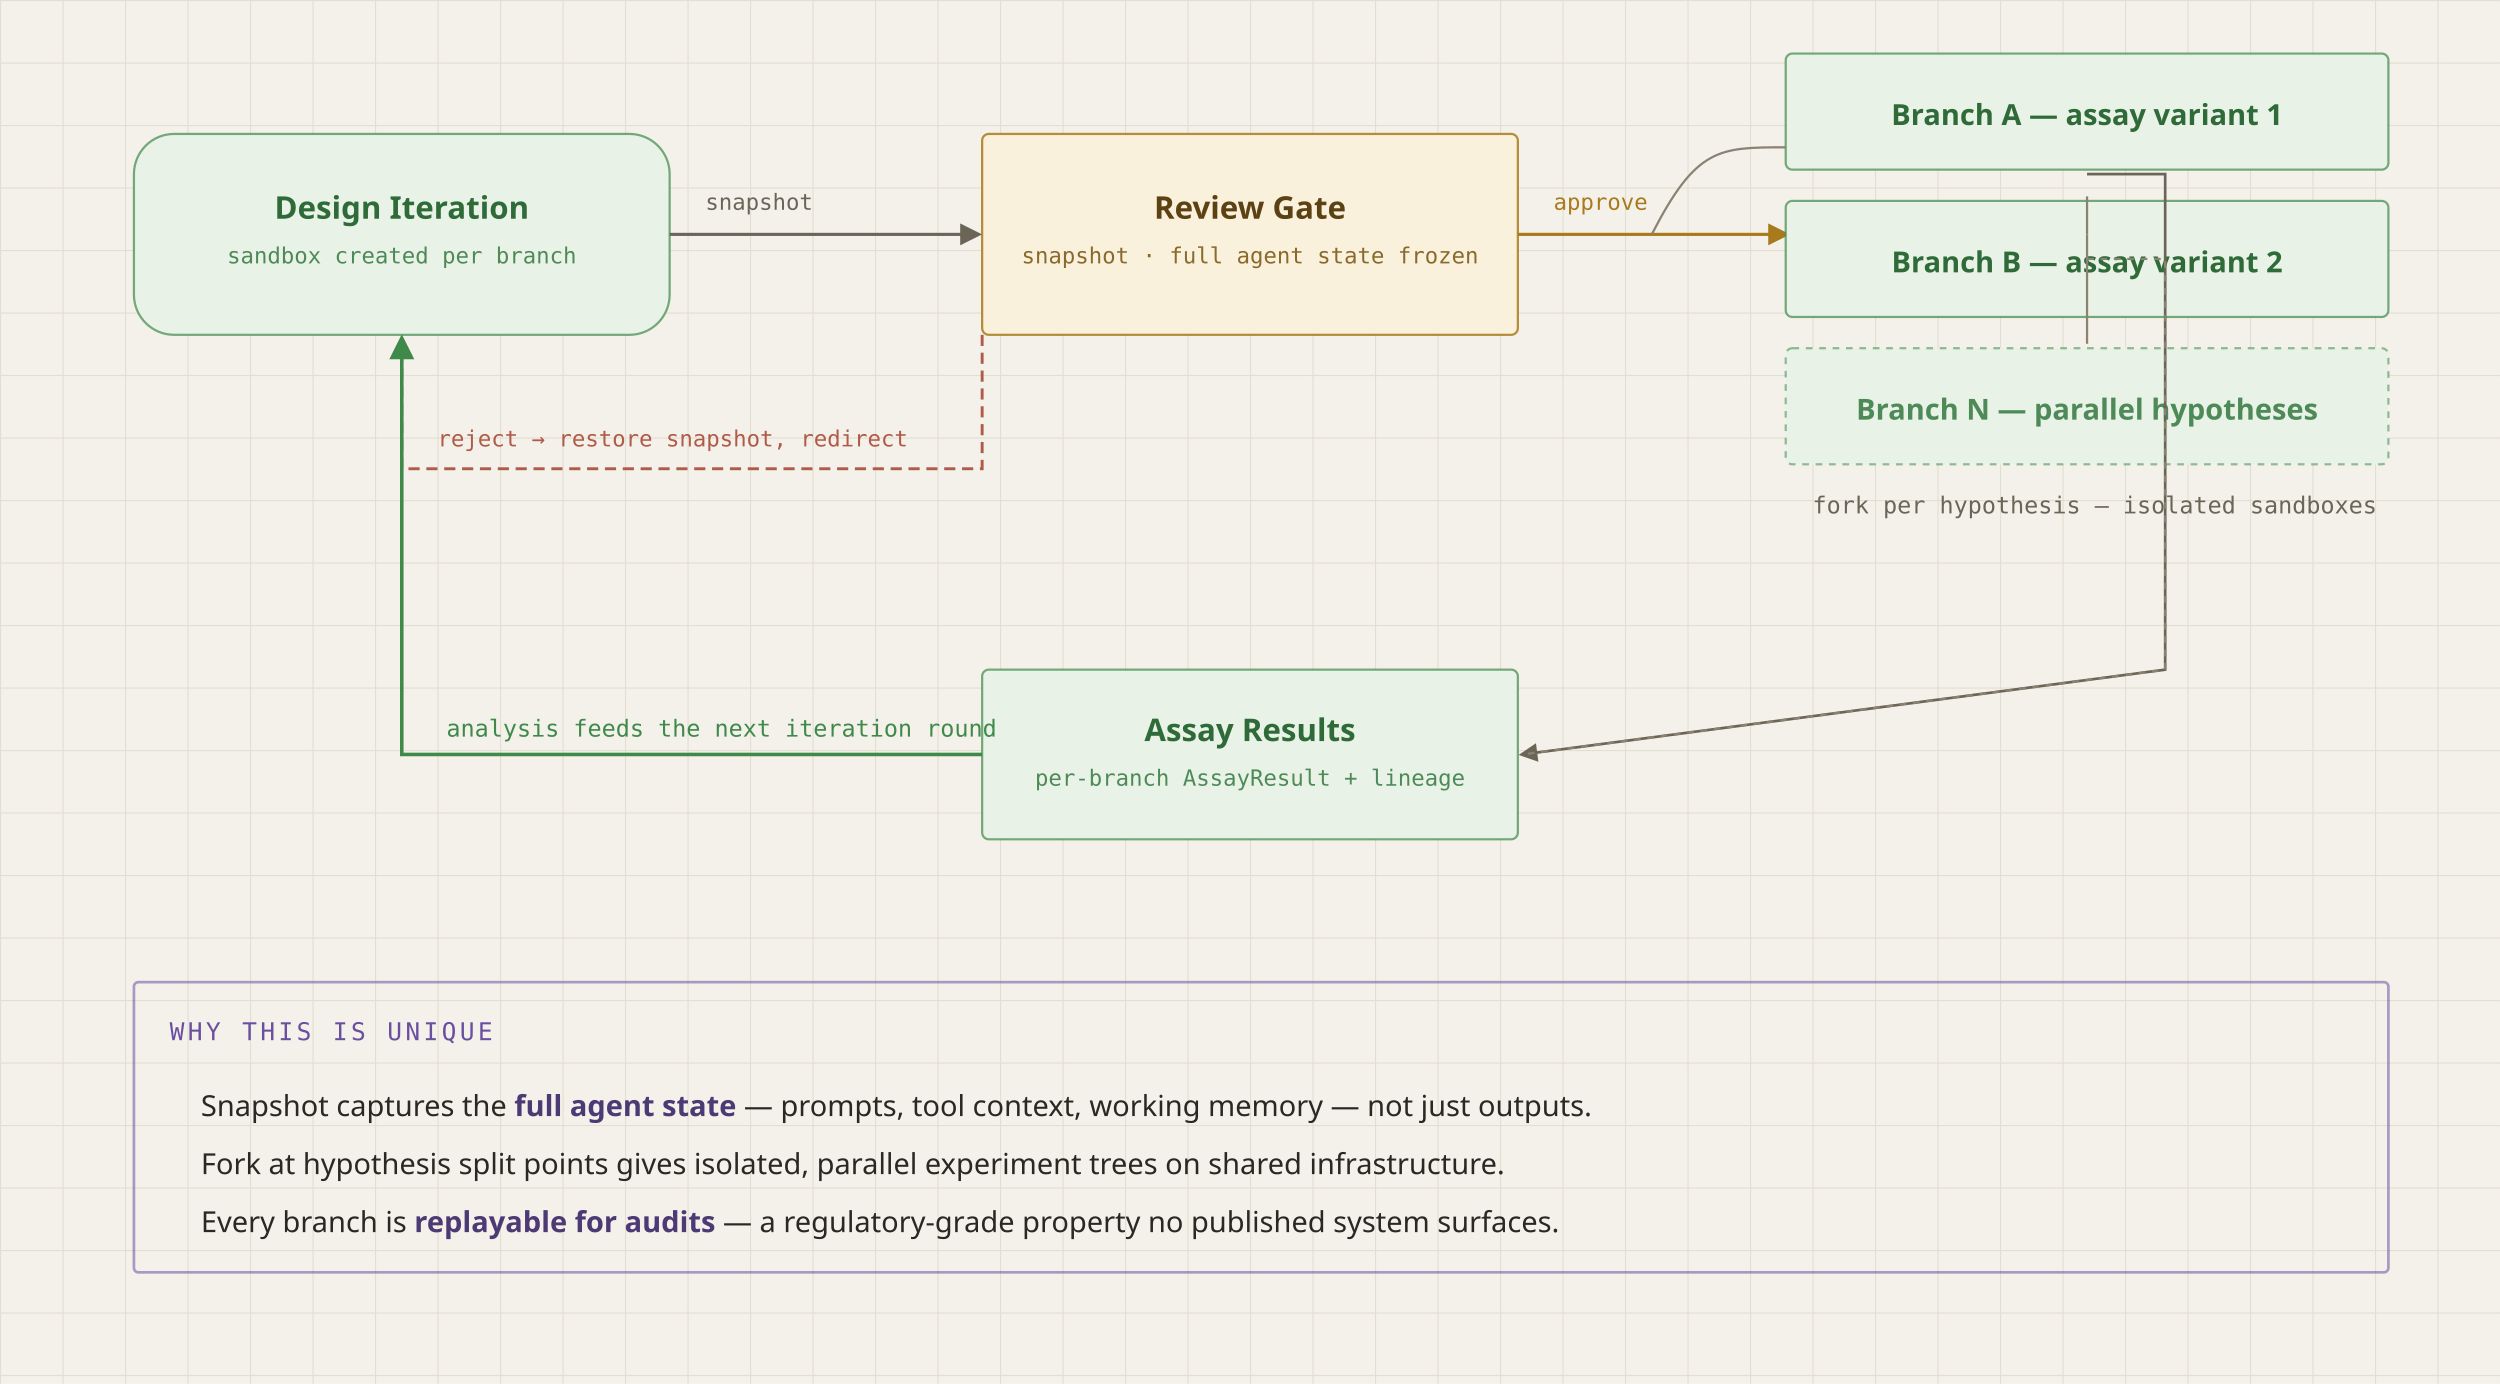
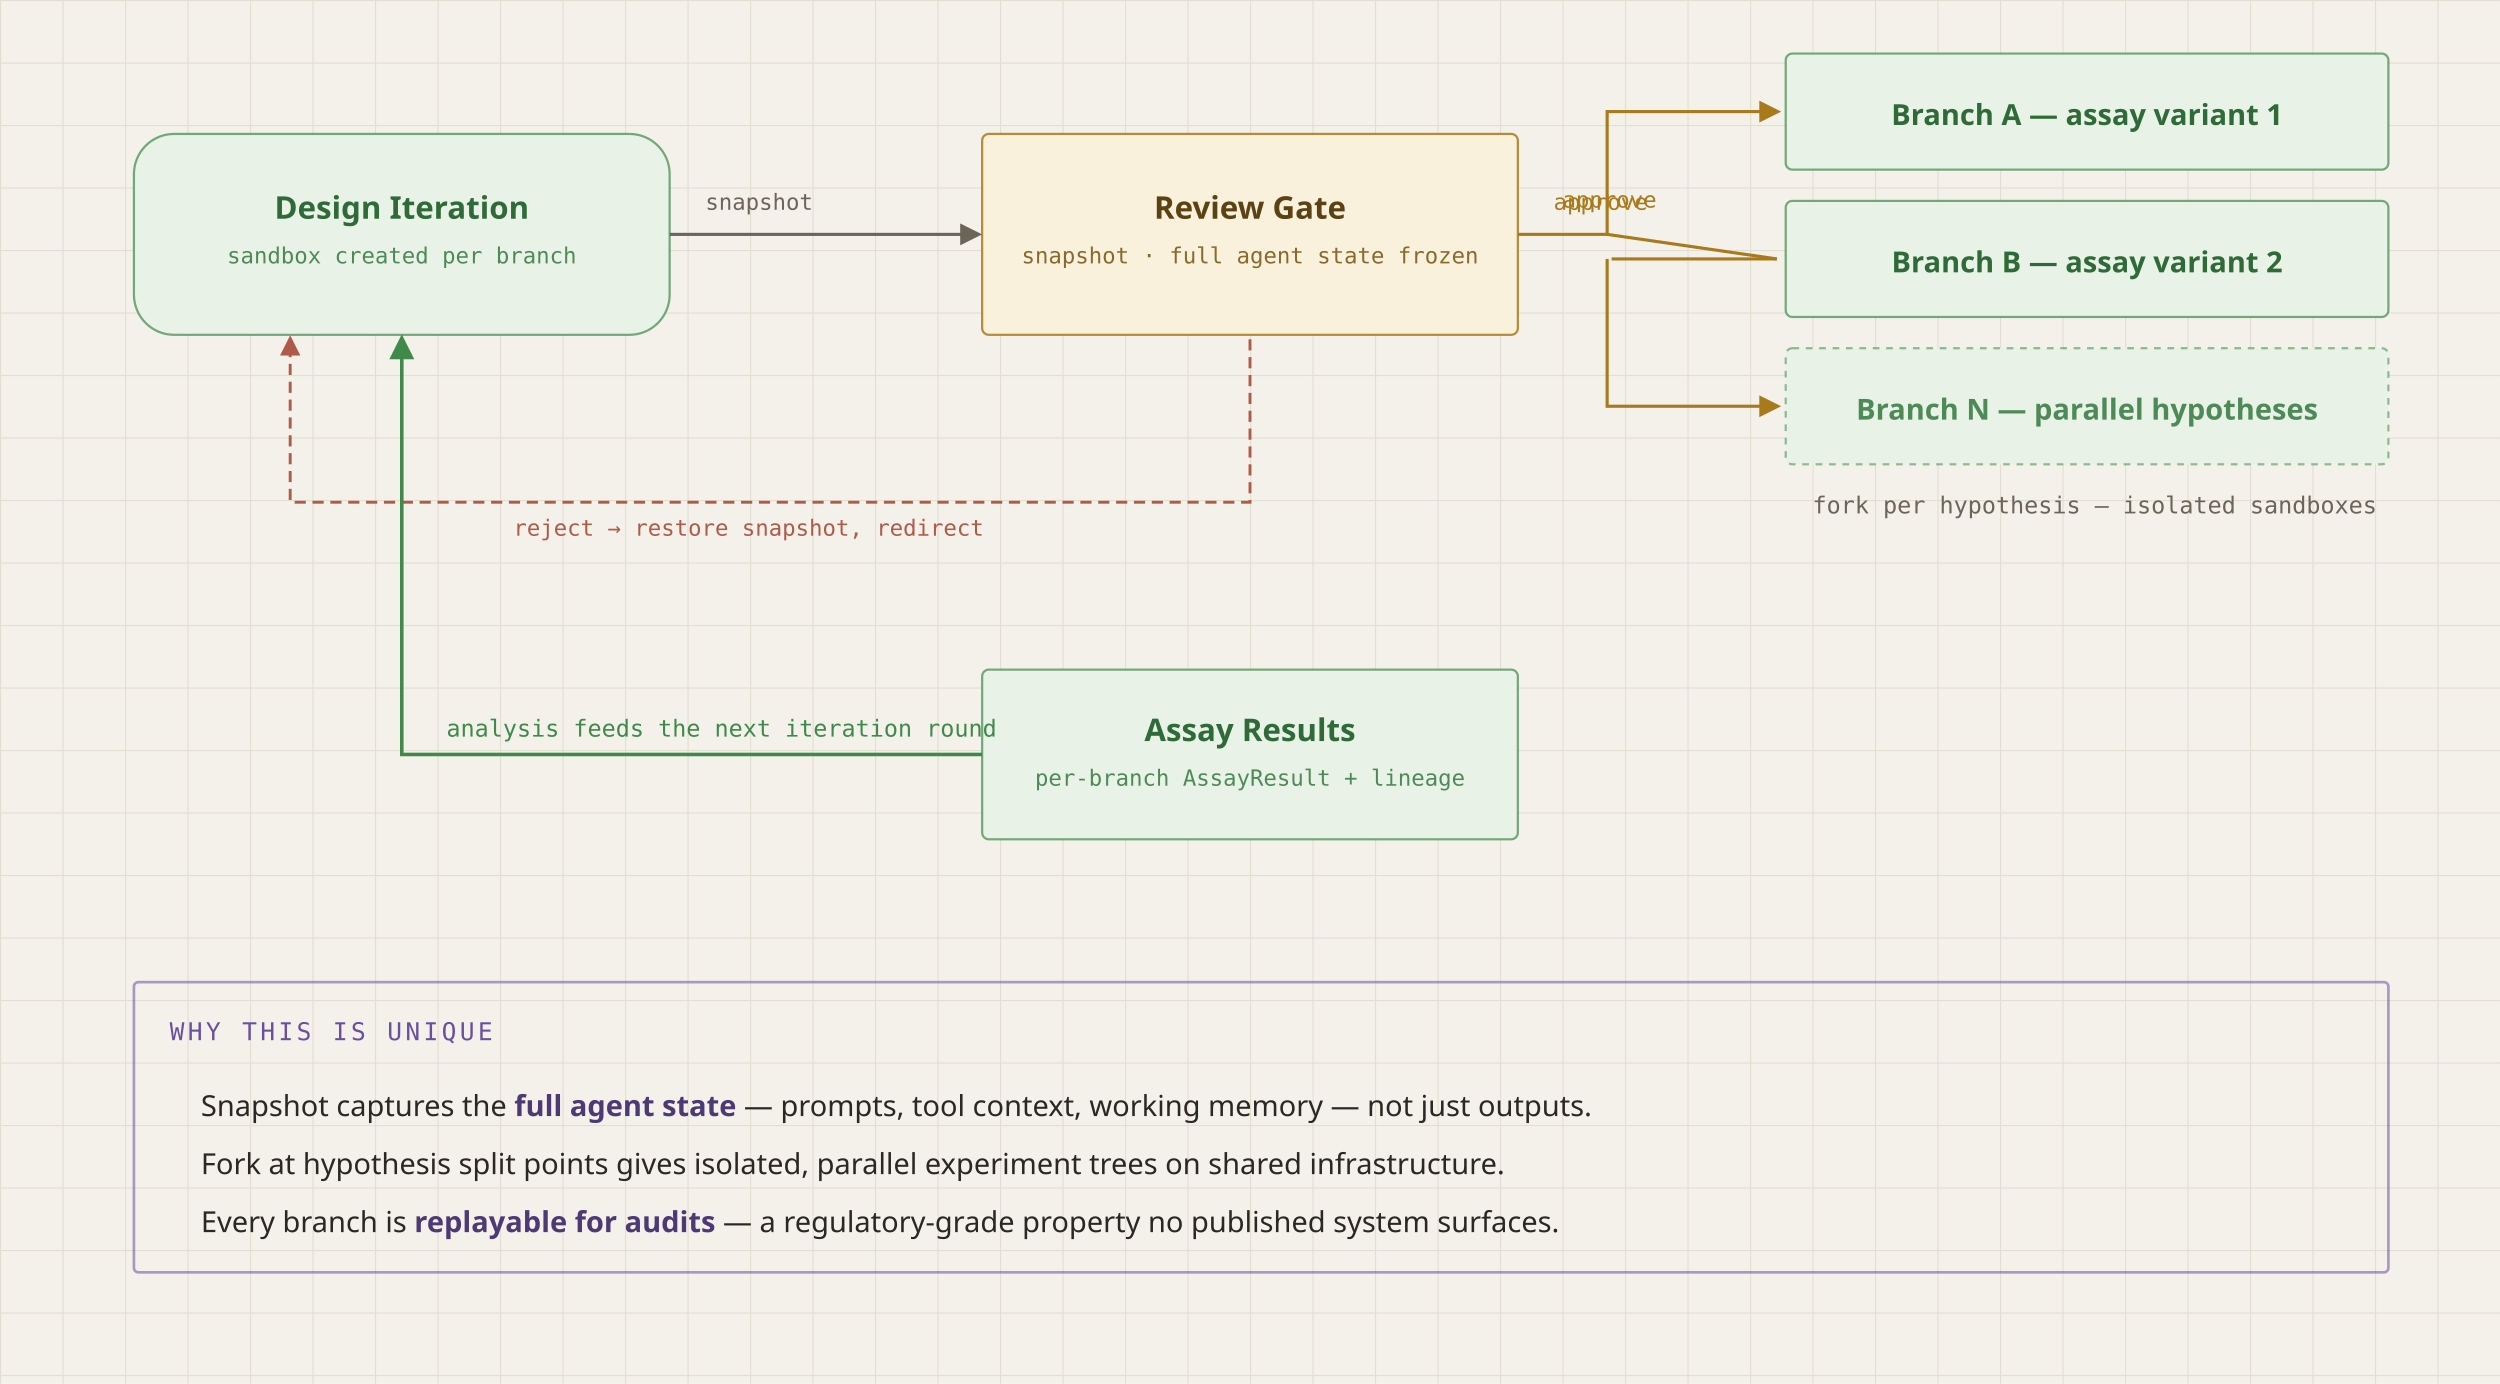
<svg xmlns="http://www.w3.org/2000/svg" width="1120" viewBox="0 0 1120 620">
  <defs>
    <pattern id="grid" width="28" height="28" patternUnits="userSpaceOnUse">
      <path d="M 28 0 L 0 0 0 28" fill="none" stroke="#e3ded2" stroke-width="1" />
    </pattern>
  </defs>
  <rect x="0" y="0" width="1120" height="620" fill="#f3f1ea" />
  <rect x="0" y="0" width="1120" height="620" fill="url(#grid)" />
  <defs>
    <marker id="arrow" viewBox="0 0 10 10" refX="8" refY="5" markerWidth="7" markerHeight="7" orient="auto-start-reverse">
      <path d="M0,0 L10,5 L0,10 z" fill="#6b6558" />
    </marker>
    <marker id="arrowA" viewBox="0 0 10 10" refX="8" refY="5" markerWidth="7" markerHeight="7" orient="auto-start-reverse">
      <path d="M0,0 L10,5 L0,10 z" fill="#a97a1c" />
    </marker>
    <marker id="arrowR" viewBox="0 0 10 10" refX="8" refY="5" markerWidth="7" markerHeight="7" orient="auto-start-reverse">
      <path d="M0,0 L10,5 L0,10 z" fill="#b05a48" />
    </marker>
    <marker id="arrowG" viewBox="0 0 10 10" refX="8" refY="5" markerWidth="7" markerHeight="7" orient="auto-start-reverse">
      <path d="M0,0 L10,5 L0,10 z" fill="#3f8a4a" />
    </marker>
  </defs>
  <g font-family="IBM Plex Sans, sans-serif">
    <rect x="60" y="60" width="240" height="90" rx="18" fill="#e9f2e6" stroke="#3f8a4a" stroke-opacity="0.7" />
    <text x="180" y="98" text-anchor="middle" font-size="14" fill="#2f6b38" font-weight="600">Design Iteration</text>
    <text x="180" y="118" text-anchor="middle" font-size="10" fill="#4e8a58" font-family="IBM Plex Mono, monospace">sandbox created per branch</text>
  </g>
  <g font-family="IBM Plex Sans, sans-serif">
    <rect x="440" y="60" width="240" height="90" rx="3" fill="#f9f1dc" stroke="#a97a1c" stroke-opacity="0.85" />
    <text x="560" y="98" text-anchor="middle" font-size="14" fill="#5c4113" font-weight="600">Review Gate</text>
    <text x="560" y="118" text-anchor="middle" font-size="10" fill="#8a6a2c" font-family="IBM Plex Mono, monospace">snapshot · full agent state frozen</text>
  </g>
+   <path d="M680,105 L720,105 L720,50 L796,50" fill="none" stroke="#a97a1c" stroke-width="1.4" marker-end="url(#arrowA)" />
+   <line x1="720" y1="105" x2="796" y2="116" stroke="#a97a1c" stroke-width="1.4" />
+   <line x1="722" y1="116" x2="796" y2="116" stroke="#a97a1c" stroke-width="1.4" />
+   <path d="M720,116 L720,182 L796,182" fill="none" stroke="#a97a1c" stroke-width="1.4" marker-end="url(#arrowA)" />
+   <text x="700" y="93" font-size="10" font-family="IBM Plex Mono, monospace" fill="#a97a1c">approve</text>
  <line x1="300" y1="105" x2="438" y2="105" stroke="#6b6558" stroke-width="1.4" marker-end="url(#arrow)" />
  <text x="316" y="94" font-size="10" font-family="IBM Plex Mono, monospace" fill="#6b6558">snapshot</text>
-   <path d="M440,150 L440,210 L180,210 L180,152" fill="none" stroke="#b05a48" stroke-width="1.3" stroke-dasharray="5 3" marker-end="url(#arrowR)" />
-   <text x="196" y="200" font-size="10" font-family="IBM Plex Mono, monospace" fill="#b05a48">reject → restore snapshot, redirect</text>
-   <path d="M680,105 L800,105" fill="none" stroke="#a97a1c" stroke-width="1.4" marker-end="url(#arrowA)" />
+   <path d="M560,152 L560,225 L130,225 L130,152" fill="none" stroke="#b05a48" stroke-width="1.3" stroke-dasharray="5 3" marker-end="url(#arrowR)" />
+   <text x="230" y="240" font-size="10" font-family="IBM Plex Mono, monospace" fill="#b05a48">reject → restore snapshot, redirect</text>
  <text x="696" y="94" font-size="10" font-family="IBM Plex Mono, monospace" fill="#a97a1c">approve</text>
  <g font-family="IBM Plex Sans, sans-serif">
    <rect x="800" y="24" width="270" height="52" rx="3" fill="#e9f2e6" stroke="#3f8a4a" stroke-opacity="0.7" />
    <text x="935" y="56" text-anchor="middle" font-size="13" fill="#2f6b38" font-weight="600">Branch A — assay variant 1</text>
    <rect x="800" y="90" width="270" height="52" rx="3" fill="#e9f2e6" stroke="#3f8a4a" stroke-opacity="0.7" />
    <text x="935" y="122" text-anchor="middle" font-size="13" fill="#2f6b38" font-weight="600">Branch B — assay variant 2</text>
    <rect x="800" y="156" width="270" height="52" rx="3" fill="#e9f2e6" stroke="#3f8a4a" stroke-opacity="0.55" stroke-dasharray="3 3" />
    <text x="935" y="188" text-anchor="middle" font-size="13" fill="#4e8a58" font-weight="600">Branch N — parallel hypotheses</text>
  </g>
-   <path d="M800,66 C770,66 760,66 740,105" fill="none" stroke="#8a8272" stroke-width="1" />
-   <path d="M935,105 L935,88" fill="none" stroke="#8a8272" stroke-width="1" />
-   <path d="M935,105 L935,154" fill="none" stroke="#8a8272" stroke-width="1" />
  <text x="812" y="230" font-size="10.5" font-family="IBM Plex Mono, monospace" fill="#6b6558">fork per hypothesis — isolated sandboxes</text>
  <g font-family="IBM Plex Sans, sans-serif">
    <rect x="440" y="300" width="240" height="76" rx="3" fill="#e9f2e6" stroke="#3f8a4a" stroke-opacity="0.7" />
    <text x="560" y="332" text-anchor="middle" font-size="14" fill="#2f6b38" font-weight="600">Assay Results</text>
    <text x="560" y="352" text-anchor="middle" font-size="10" fill="#4e8a58" font-family="IBM Plex Mono, monospace">per-branch AssayResult + lineage</text>
  </g>
-   <path d="M935,66 L1000,66 L1000,270 L680,270 L680,316 L682,316" fill="none" stroke="#8a8272" stroke-width="0" />
-   <path d="M935,78 L970,78 L970,300 L682,338" fill="none" stroke="#6b6558" stroke-width="1.2" marker-end="url(#arrow)" />
-   <path d="M935,116 L970,116 L970,300 L682,338" fill="none" stroke="#8a8272" stroke-width="1" stroke-dasharray="3 3" />
  <path d="M440,338 L180,338 L180,152" fill="none" stroke="#3f8a4a" stroke-width="1.6" marker-end="url(#arrowG)" />
  <text x="200" y="330" font-size="10.5" font-family="IBM Plex Mono, monospace" fill="#3f8a4a">analysis feeds the next iteration round</text>
  <g font-family="IBM Plex Sans, sans-serif">
    <rect x="60" y="440" width="1010" height="130" fill="none" stroke="#6a4fa0" stroke-width="1.2" stroke-opacity="0.55" rx="2" />
    <text x="76" y="466" font-family="IBM Plex Mono, monospace" font-size="11" letter-spacing="1.5" fill="#6a4fa0">WHY THIS IS UNIQUE</text>
    <text x="90" y="500" font-size="13" fill="#2a2823">Snapshot captures the <tspan font-weight="600" fill="#4c3a75">full agent state</tspan> — prompts, tool context, working memory — not just outputs.</text>
    <text x="90" y="526" font-size="13" fill="#2a2823">Fork at hypothesis split points gives isolated, parallel experiment trees on shared infrastructure.</text>
    <text x="90" y="552" font-size="13" fill="#2a2823">Every branch is <tspan font-weight="600" fill="#4c3a75">replayable for audits</tspan> — a regulatory-grade property no published system surfaces.</text>
  </g>
</svg>
